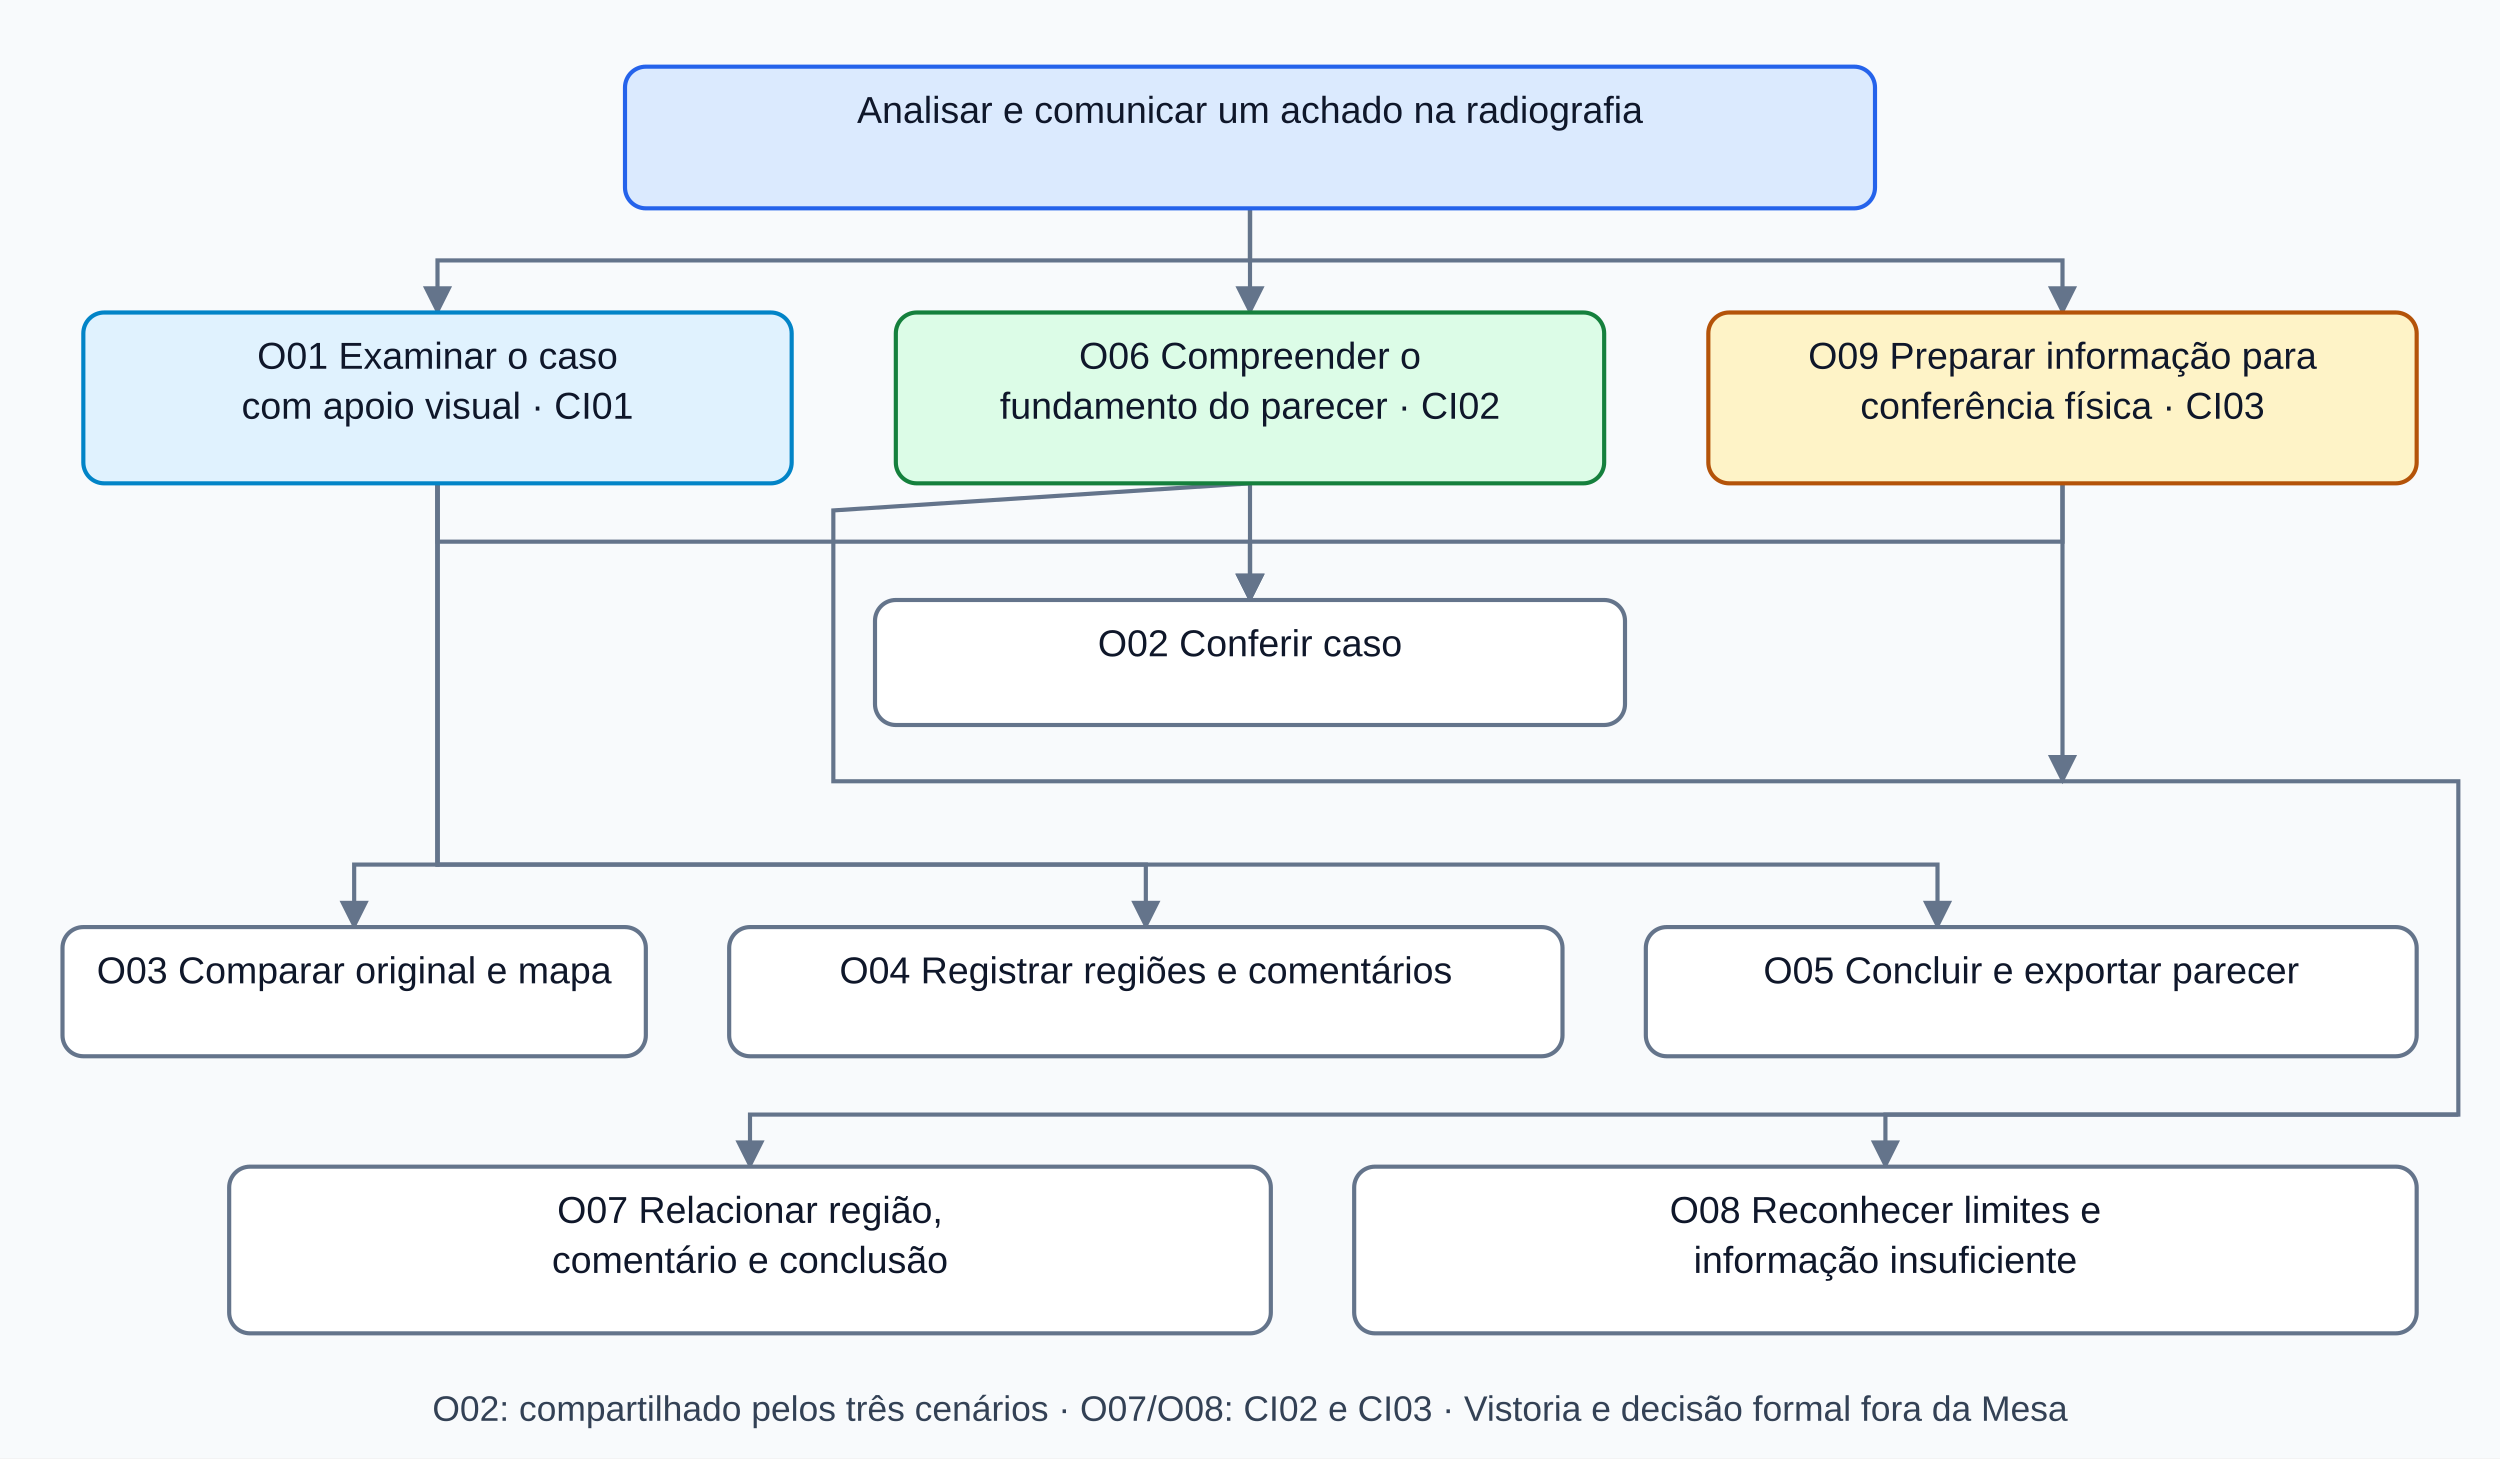
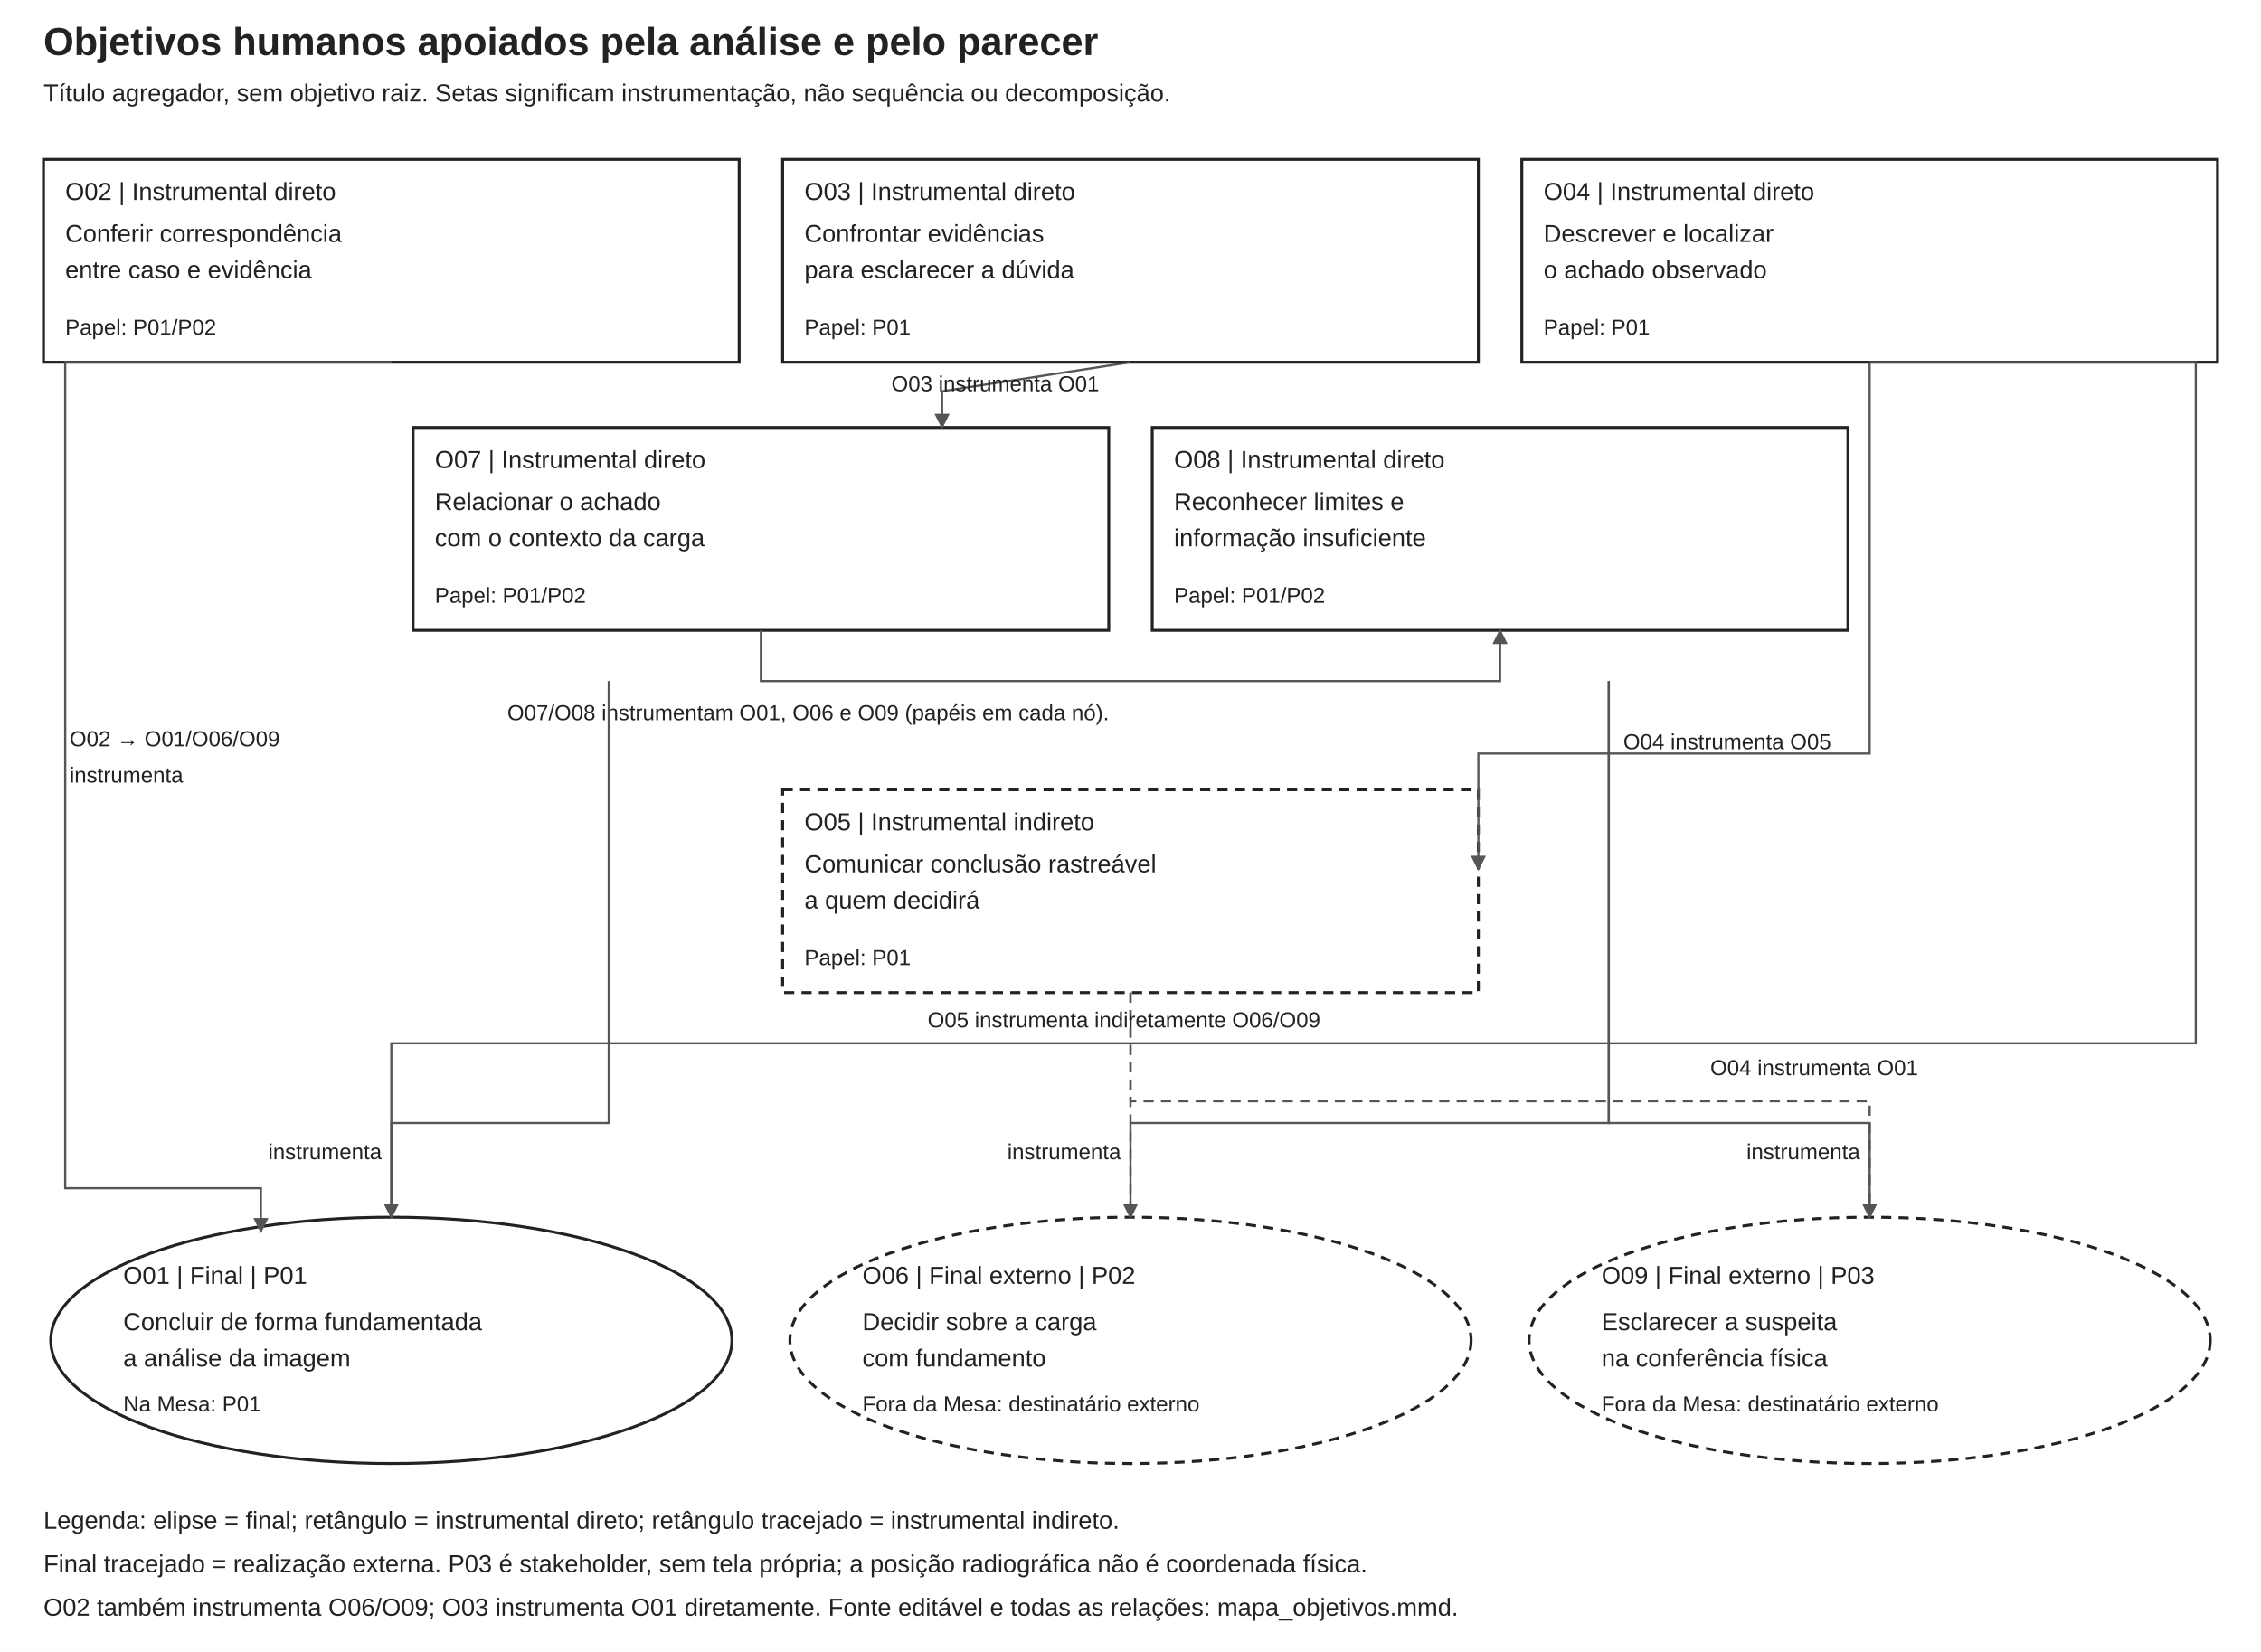
- <svg xmlns="http://www.w3.org/2000/svg" width="1200" height="700" viewBox="0 0 1200 700" role="img" aria-labelledby="title desc">
-   <rect width="1200" height="700" fill="#f8fafc" />
+ <svg xmlns="http://www.w3.org/2000/svg" width="1560" height="1140" viewBox="0 0 1560 1140" role="img" aria-labelledby="title">
+   <style>text{font:17px Arial;fill:#222}.title{font-size:27px;font-weight:bold}.small{font-size:15px}.edge{stroke:#555;fill:none;stroke-width:1.5;marker-end:url(#arrow)}.box{fill:white;stroke:#222;stroke-width:2}</style>
  <defs>
-     <marker id="arrow" viewBox="0 0 10 10" refX="9" refY="5" markerWidth="7" markerHeight="7" orient="auto-start-reverse">
-       <path d="M 0 0 L 10 5 L 0 10 z" fill="#64748b" />
+     <marker id="arrow" viewBox="0 0 10 10" refX="9" refY="5" markerWidth="7" markerHeight="7" orient="auto">
+       <path d="M0 0L10 5L0 10z" fill="#555" />
    </marker>
  </defs>
-   <polyline points="600,100 600,125 210,125 210,150" fill="none" stroke="#64748b" stroke-width="2" marker-end="url(#arrow)" />
-   <polyline points="600,100 600,125 600,125 600,150" fill="none" stroke="#64748b" stroke-width="2" marker-end="url(#arrow)" />
-   <polyline points="600,100 600,125 990,125 990,150" fill="none" stroke="#64748b" stroke-width="2" marker-end="url(#arrow)" />
-   <polyline points="210,232 210,260 600,260 600,288" fill="none" stroke="#64748b" stroke-width="2" marker-end="url(#arrow)" />
-   <polyline points="600,232 600,260 600,260 600,288" fill="none" stroke="#64748b" stroke-width="2" marker-end="url(#arrow)" />
-   <polyline points="990,232 990,260 600,260 600,288" fill="none" stroke="#64748b" stroke-width="2" marker-end="url(#arrow)" />
-   <polyline points="210,232 210,415 170,415 170,445" fill="none" stroke="#64748b" stroke-width="2" marker-end="url(#arrow)" />
-   <polyline points="210,232 210,415 550,415 550,445" fill="none" stroke="#64748b" stroke-width="2" marker-end="url(#arrow)" />
-   <polyline points="210,232 210,415 930,415 930,445" fill="none" stroke="#64748b" stroke-width="2" marker-end="url(#arrow)" />
-   <polyline points="600,232 400,245 400,375 1180,375 1180,535 905,535 905,560" fill="none" stroke="#64748b" stroke-width="2" marker-end="url(#arrow)" />
-   <polyline points="990,232 990,375" fill="none" stroke="#64748b" stroke-width="2" marker-end="url(#arrow)" />
-   <polyline points="1180,535 360,535 360,560" fill="none" stroke="#64748b" stroke-width="2" marker-end="url(#arrow)" />
-   <rect x="300" y="32" width="600" height="68" rx="10" fill="#dbeafe" stroke="#2563eb" stroke-width="2" />
-   <text x="600.0" y="59" text-anchor="middle" font-family="Arial, sans-serif" font-size="18" fill="#0f172a">Analisar e comunicar um achado na radiografia</text>
-   <rect x="40" y="150" width="340" height="82" rx="10" fill="#e0f2fe" stroke="#0284c7" stroke-width="2" />
-   <text x="210.0" y="177" text-anchor="middle" font-family="Arial, sans-serif" font-size="18" fill="#0f172a">O01 Examinar o caso</text>
-   <text x="210.0" y="201" text-anchor="middle" font-family="Arial, sans-serif" font-size="18" fill="#0f172a">com apoio visual · CI01</text>
-   <rect x="430" y="150" width="340" height="82" rx="10" fill="#dcfce7" stroke="#15803d" stroke-width="2" />
-   <text x="600.0" y="177" text-anchor="middle" font-family="Arial, sans-serif" font-size="18" fill="#0f172a">O06 Compreender o</text>
-   <text x="600.0" y="201" text-anchor="middle" font-family="Arial, sans-serif" font-size="18" fill="#0f172a">fundamento do parecer · CI02</text>
-   <rect x="820" y="150" width="340" height="82" rx="10" fill="#fef3c7" stroke="#b45309" stroke-width="2" />
-   <text x="990.0" y="177" text-anchor="middle" font-family="Arial, sans-serif" font-size="18" fill="#0f172a">O09 Preparar informação para</text>
-   <text x="990.0" y="201" text-anchor="middle" font-family="Arial, sans-serif" font-size="18" fill="#0f172a">conferência física · CI03</text>
-   <rect x="420" y="288" width="360" height="60" rx="10" fill="#fff" stroke="#64748b" stroke-width="2" />
-   <text x="600.0" y="315" text-anchor="middle" font-family="Arial, sans-serif" font-size="18" fill="#0f172a">O02 Conferir caso</text>
-   <rect x="30" y="445" width="280" height="62" rx="10" fill="#fff" stroke="#64748b" stroke-width="2" />
-   <text x="170.0" y="472" text-anchor="middle" font-family="Arial, sans-serif" font-size="18" fill="#0f172a">O03 Comparar original e mapa</text>
-   <rect x="350" y="445" width="400" height="62" rx="10" fill="#fff" stroke="#64748b" stroke-width="2" />
-   <text x="550.0" y="472" text-anchor="middle" font-family="Arial, sans-serif" font-size="18" fill="#0f172a">O04 Registrar regiões e comentários</text>
-   <rect x="790" y="445" width="370" height="62" rx="10" fill="#fff" stroke="#64748b" stroke-width="2" />
-   <text x="975.0" y="472" text-anchor="middle" font-family="Arial, sans-serif" font-size="18" fill="#0f172a">O05 Concluir e exportar parecer</text>
-   <rect x="110" y="560" width="500" height="80" rx="10" fill="#fff" stroke="#64748b" stroke-width="2" />
-   <text x="360.0" y="587" text-anchor="middle" font-family="Arial, sans-serif" font-size="18" fill="#0f172a">O07 Relacionar região,</text>
-   <text x="360.0" y="611" text-anchor="middle" font-family="Arial, sans-serif" font-size="18" fill="#0f172a">comentário e conclusão</text>
-   <rect x="650" y="560" width="510" height="80" rx="10" fill="#fff" stroke="#64748b" stroke-width="2" />
-   <text x="905.0" y="587" text-anchor="middle" font-family="Arial, sans-serif" font-size="18" fill="#0f172a">O08 Reconhecer limites e</text>
-   <text x="905.0" y="611" text-anchor="middle" font-family="Arial, sans-serif" font-size="18" fill="#0f172a">informação insuficiente</text>
-   <text x="600" y="682" text-anchor="middle" font-family="Arial, sans-serif" font-size="17" fill="#334155">O02: compartilhado pelos três cenários · O07/O08: CI02 e CI03 · Vistoria e decisão formal fora da Mesa</text>
+   <rect width="1560" height="1140" fill="white" />
+   <text x="30" y="38" class="title">Objetivos humanos apoiados pela análise e pelo parecer</text>
+   <text x="30" y="70">Título agregador, sem objetivo raiz. Setas significam instrumentação, não sequência ou decomposição.</text>
+   <rect x="30" y="110" width="480" height="140" class="box" />
+   <text x="45" y="138">O02 | Instrumental direto</text>
+   <text x="45" y="167">Conferir correspondência</text>
+   <text x="45" y="192">entre caso e evidência</text>
+   <text x="45" y="231" class="small">Papel: P01/P02</text>
+   <rect x="540" y="110" width="480" height="140" class="box" />
+   <text x="555" y="138">O03 | Instrumental direto</text>
+   <text x="555" y="167">Confrontar evidências</text>
+   <text x="555" y="192">para esclarecer a dúvida</text>
+   <text x="555" y="231" class="small">Papel: P01</text>
+   <rect x="1050" y="110" width="480" height="140" class="box" />
+   <text x="1065" y="138">O04 | Instrumental direto</text>
+   <text x="1065" y="167">Descrever e localizar</text>
+   <text x="1065" y="192">o achado observado</text>
+   <text x="1065" y="231" class="small">Papel: P01</text>
+   <rect x="285" y="295" width="480" height="140" class="box" />
+   <text x="300" y="323">O07 | Instrumental direto</text>
+   <text x="300" y="352">Relacionar o achado</text>
+   <text x="300" y="377">com o contexto da carga</text>
+   <text x="300" y="416" class="small">Papel: P01/P02</text>
+   <rect x="795" y="295" width="480" height="140" class="box" />
+   <text x="810" y="323">O08 | Instrumental direto</text>
+   <text x="810" y="352">Reconhecer limites e</text>
+   <text x="810" y="377">informação insuficiente</text>
+   <text x="810" y="416" class="small">Papel: P01/P02</text>
+   <rect x="540" y="545" width="480" height="140" class="box" stroke-dasharray="7 5" />
+   <text x="555" y="573">O05 | Instrumental indireto</text>
+   <text x="555" y="602">Comunicar conclusão rastreável</text>
+   <text x="555" y="627">a quem decidirá</text>
+   <text x="555" y="666" class="small">Papel: P01</text>
+   <ellipse cx="270" cy="925" rx="235" ry="85" class="box" />
+   <text x="85" y="886">O01 | Final | P01</text>
+   <text x="85" y="918">Concluir de forma fundamentada</text>
+   <text x="85" y="943">a análise da imagem</text>
+   <text x="85" y="974" class="small">Na Mesa: P01</text>
+   <ellipse cx="780" cy="925" rx="235" ry="85" class="box" stroke-dasharray="7 5" />
+   <text x="595" y="886">O06 | Final externo | P02</text>
+   <text x="595" y="918">Decidir sobre a carga</text>
+   <text x="595" y="943">com fundamento</text>
+   <text x="595" y="974" class="small">Fora da Mesa: destinatário externo</text>
+   <ellipse cx="1290" cy="925" rx="235" ry="85" class="box" stroke-dasharray="7 5" />
+   <text x="1105" y="886">O09 | Final externo | P03</text>
+   <text x="1105" y="918">Esclarecer a suspeita</text>
+   <text x="1105" y="943">na conferência física</text>
+   <text x="1105" y="974" class="small">Fora da Mesa: destinatário externo</text>
+   <path d="M525 435 L525 470 L1035 470 L1035 435" class="edge" />
+   <text x="350" y="497" class="small">O07/O08 instrumentam O01, O06 e O09 (papéis em cada nó).</text>
+   <path d="M420 470 L420 775 L270 775 L270 840" class="edge" />
+   <text x="185" y="800" class="small">instrumenta</text>
+   <path d="M1110 470 L1110 775 L780 775 L780 840" class="edge" />
+   <text x="695" y="800" class="small">instrumenta</text>
+   <path d="M1110 470 L1110 775 L1290 775 L1290 840" class="edge" />
+   <text x="1205" y="800" class="small">instrumenta</text>
+   <path d="M270 250 L45 250 L45 820 L180 820 L180 850" class="edge" />
+   <text x="48" y="515" class="small">O02 → O01/O06/O09</text>
+   <text x="48" y="540" class="small">instrumenta</text>
+   <path d="M780 250 L650 270 L650 295" class="edge" />
+   <text x="615" y="270" class="small">O03 instrumenta O01</text>
+   <path d="M1290 250 L1515 250 L1515 720 L270 720 L270 840" class="edge" />
+   <text x="1180" y="742" class="small">O04 instrumenta O01</text>
+   <path d="M1290 250 L1290 520 L1020 520 L1020 600" class="edge" />
+   <text x="1120" y="517" class="small">O04 instrumenta O05</text>
+   <path d="M780 685 L780 760 L780 760 L780 840" class="edge" stroke-dasharray="7 5" />
+   <path d="M780 685 L780 760 L1290 760 L1290 840" class="edge" stroke-dasharray="7 5" />
+   <text x="640" y="709" class="small">O05 instrumenta indiretamente O06/O09</text>
+   <text x="30" y="1055">Legenda: elipse = final; retângulo = instrumental direto; retângulo tracejado = instrumental indireto.</text>
+   <text x="30" y="1085">Final tracejado = realização externa. P03 é stakeholder, sem tela própria; a posição radiográfica não é coordenada física.</text>
+   <text x="30" y="1115">O02 também instrumenta O06/O09; O03 instrumenta O01 diretamente. Fonte editável e todas as relações: mapa_objetivos.mmd.</text>
</svg>
